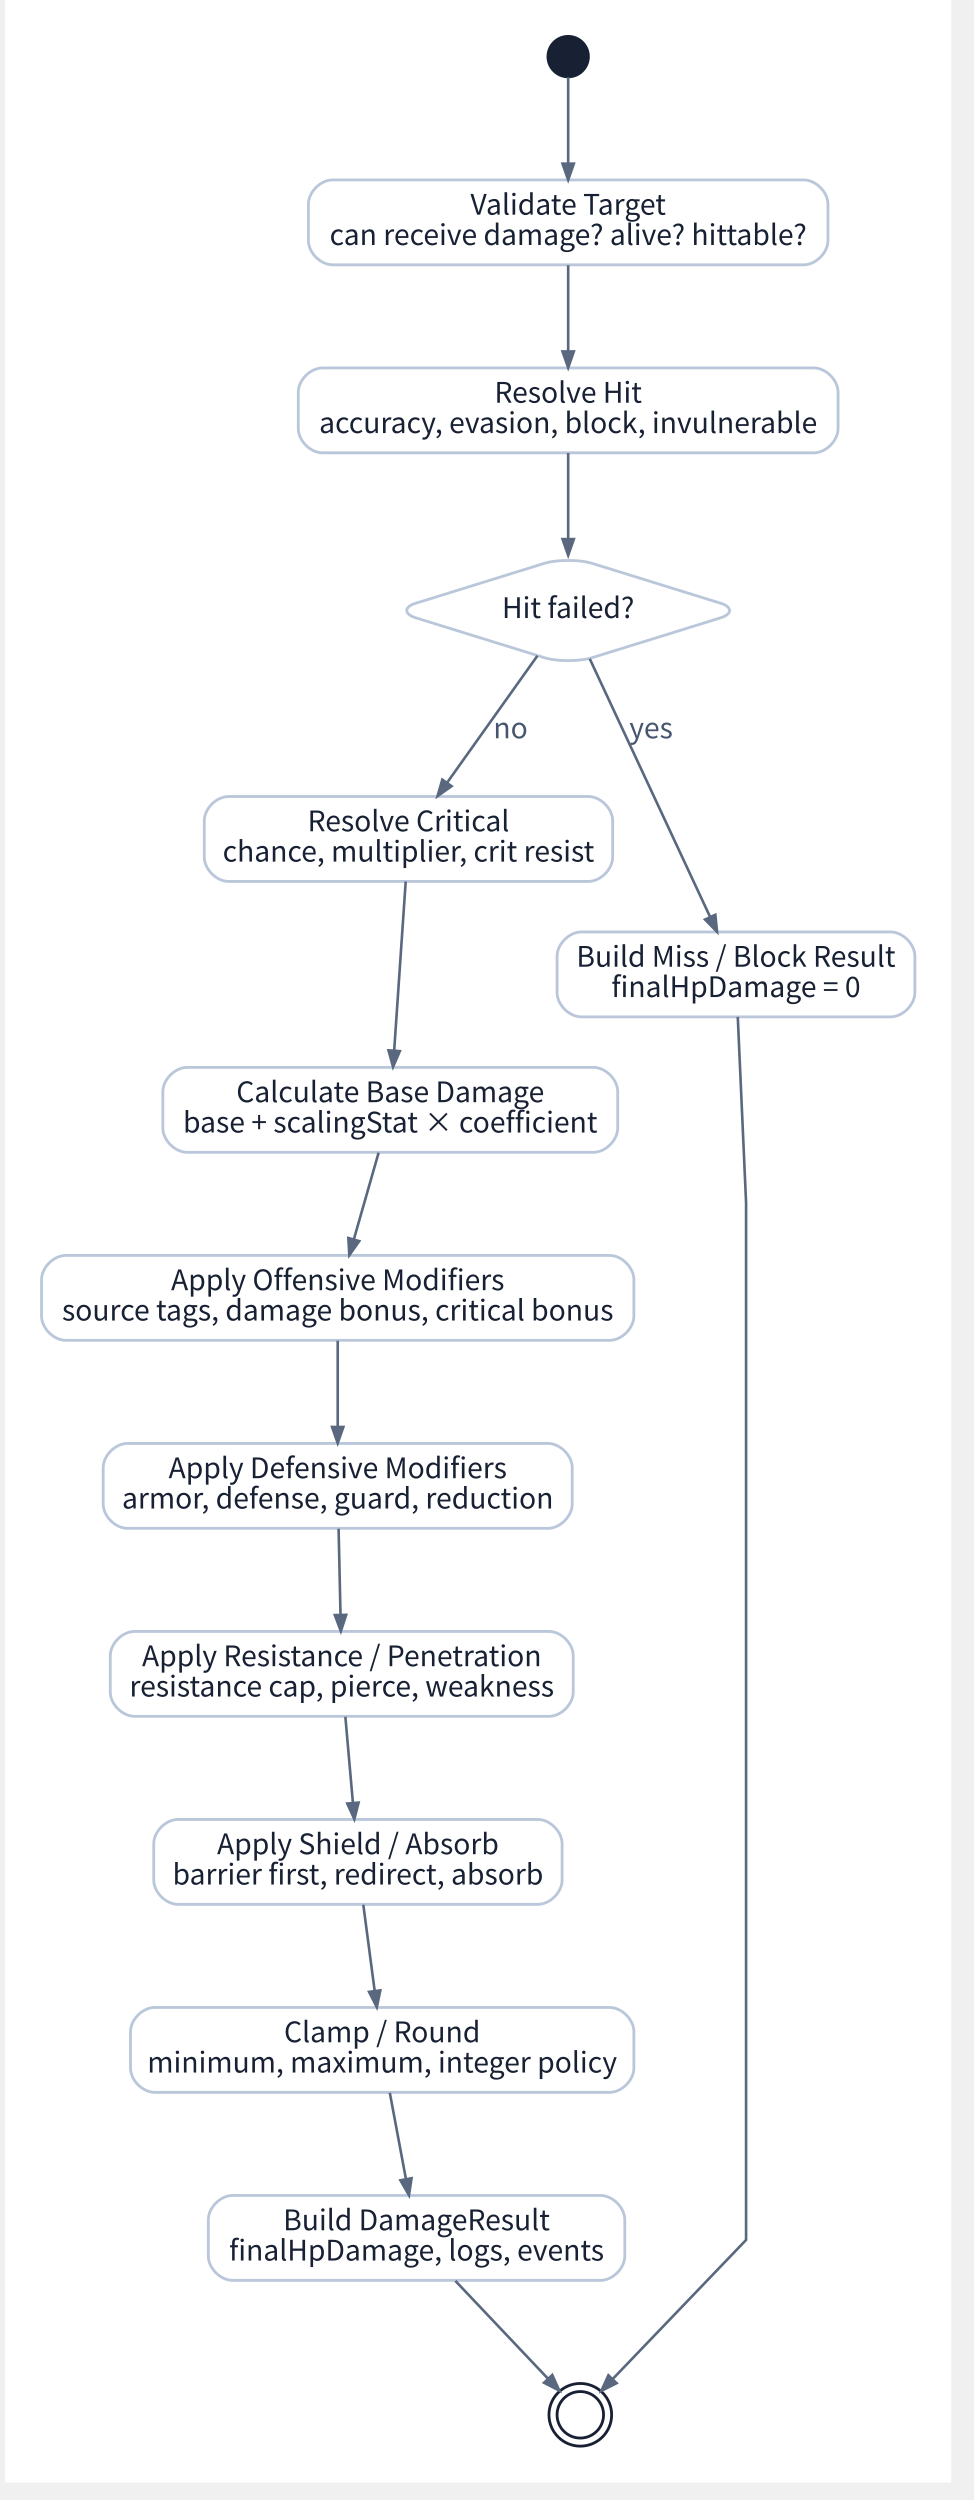
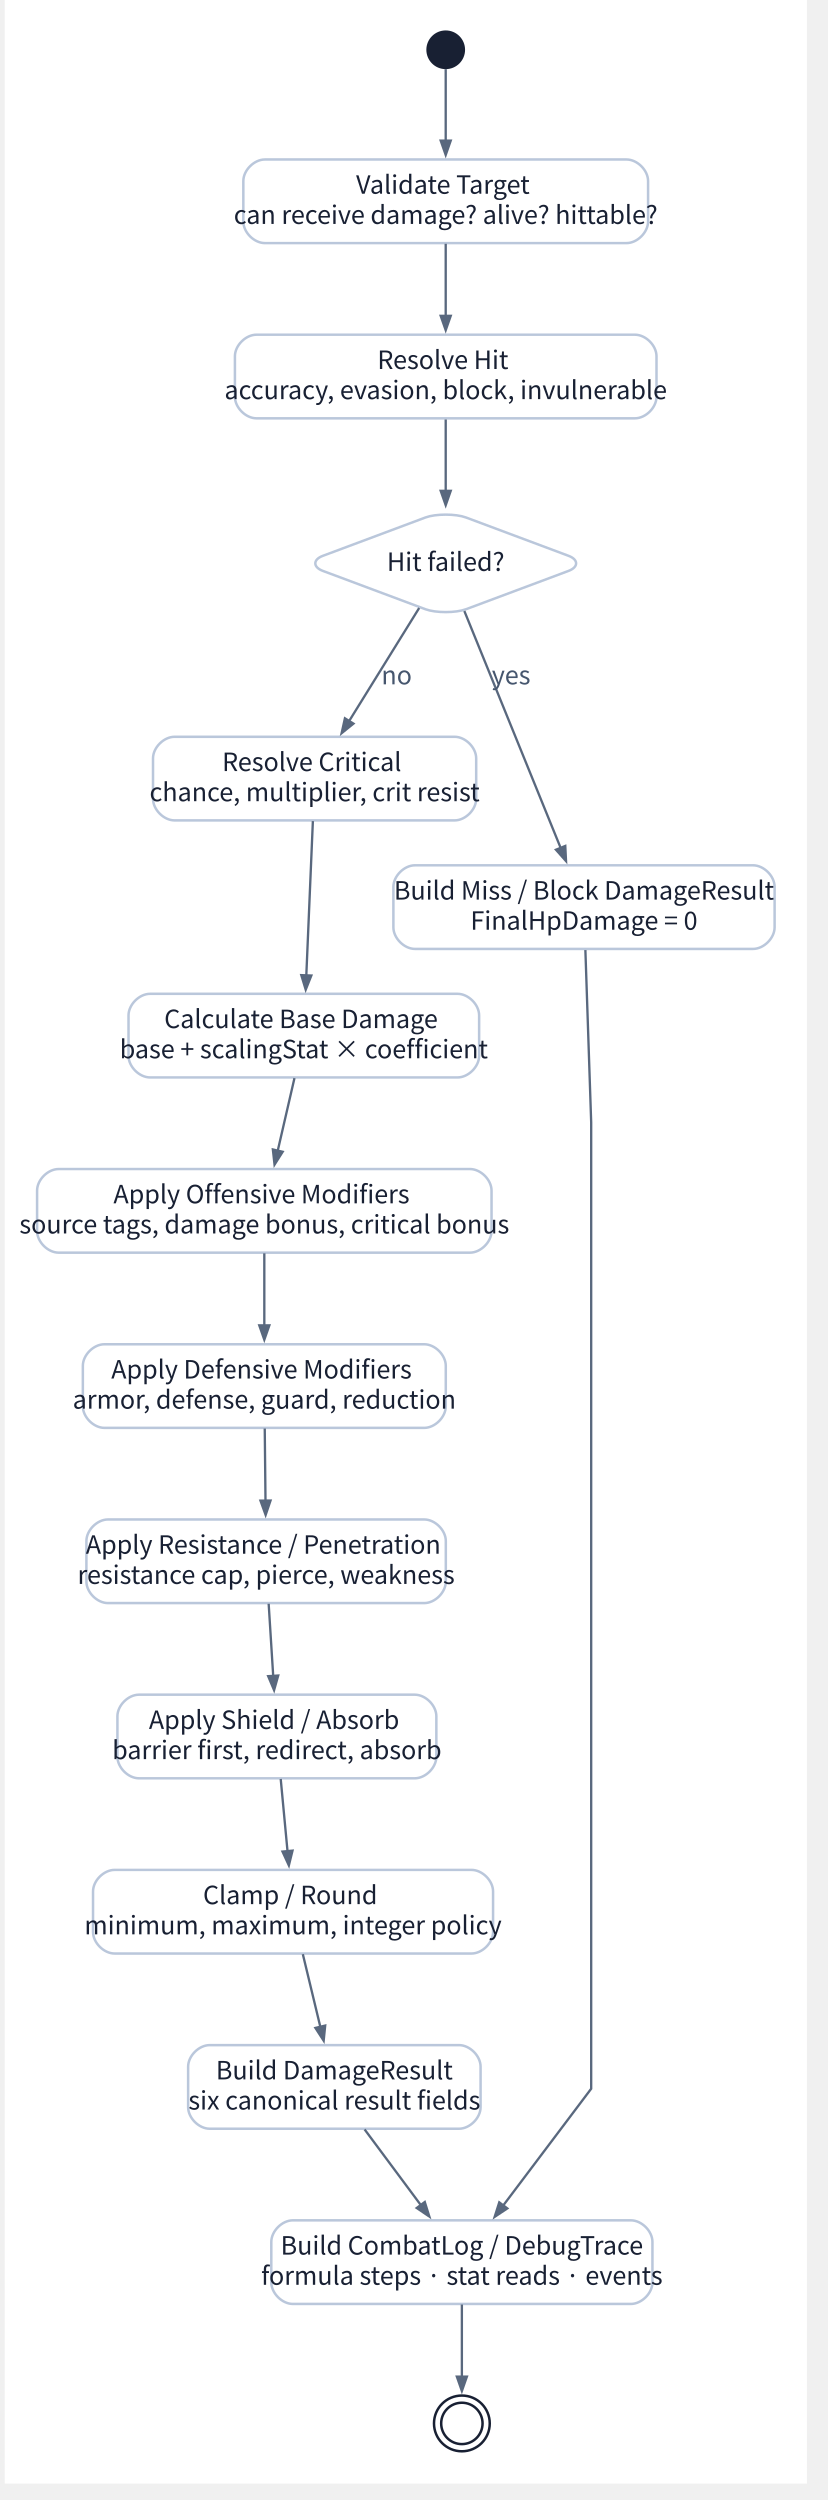
- <svg xmlns="http://www.w3.org/2000/svg" width="485pt" height="1245pt" viewBox="8.64 8.64 476.64 1236.64">
-   <g id="graph0" class="graph" transform="scale(1 1) rotate(0) translate(26.64 1218.64)">
-     <polygon fill="#ffffff" stroke="transparent" points="-18,18 -18,-1210 450,-1210 450,18 -18,18" />
+ <svg xmlns="http://www.w3.org/2000/svg" width="464pt" height="1401pt" viewBox="9.00 9.00 455.00 1392.00">
+   <g id="graph0" class="graph" transform="scale(1 1) rotate(0) translate(26.64 1373.88)">
+     <polygon fill="#ffffff" stroke="none" points="-18,18 -18,-1365.24 428.65,-1365.24 428.65,18 -18,18" />
    <g id="node1" class="node">
-       <ellipse fill="#182033" stroke="#182033" stroke-width="1.4" cx="260.5" cy="-1182" rx="10" ry="10" />
+       <ellipse fill="#182033" stroke="#182033" stroke-width="1.4" cx="227.52" cy="-1337.16" rx="10.08" ry="10.08" />
    </g>
    <g id="node2" class="node">
-       <path fill="#ffffff" stroke="#bac7db" stroke-width="1.4" d="M377,-1121C377,-1121 144,-1121 144,-1121 138,-1121 132,-1115 132,-1109 132,-1109 132,-1091 132,-1091 132,-1085 138,-1079 144,-1079 144,-1079 377,-1079 377,-1079 383,-1079 389,-1085 389,-1091 389,-1091 389,-1109 389,-1109 389,-1115 383,-1121 377,-1121" />
-       <text text-anchor="middle" x="260.5" y="-1103.8" font-family="Noto Sans CJK KR" font-size="14.00" fill="#182033">Validate Target</text>
-       <text text-anchor="middle" x="260.5" y="-1088.8" font-family="Noto Sans CJK KR" font-size="14.00" fill="#182033">can receive damage? alive? hittable?</text>
+       <path fill="#ffffff" stroke="#bac7db" stroke-width="1.4" d="M328.2,-1276.08C328.2,-1276.08 126.84,-1276.08 126.84,-1276.08 120.84,-1276.08 114.84,-1270.08 114.84,-1264.08 114.84,-1264.08 114.84,-1241.52 114.84,-1241.52 114.84,-1235.52 120.84,-1229.52 126.84,-1229.52 126.84,-1229.52 328.2,-1229.52 328.2,-1229.52 334.2,-1229.52 340.2,-1235.52 340.2,-1241.52 340.2,-1241.52 340.2,-1264.08 340.2,-1264.08 340.2,-1270.08 334.2,-1276.08 328.2,-1276.08" />
+       <text xml:space="preserve" text-anchor="middle" x="227.52" y="-1257" font-family="Noto Sans CJK KR" font-size="14.00" fill="#182033">Validate Target+ </text>
+       <text xml:space="preserve" text-anchor="middle" x="227.52" y="-1240.2" font-family="Noto Sans CJK KR" font-size="14.00" fill="#182033">can receive damage? alive? hittable?</text>
    </g>
    <g id="edge1" class="edge">
-       <path fill="none" stroke="#59687e" stroke-width="1.3" d="M260.5,-1171.82C260.5,-1161.43 260.5,-1144.01 260.5,-1129.04" />
-       <polygon fill="#59687e" stroke="#59687e" stroke-width="1.3" points="263.3,-1129.04 260.5,-1121.04 257.7,-1129.04 263.3,-1129.04" />
+       <path fill="none" stroke="#59687e" stroke-width="1.3" d="M227.52,-1326.39C227.52,-1316.49 227.52,-1300.62 227.52,-1286.24" />
+       <polygon fill="#59687e" stroke="#59687e" stroke-width="1.3" points="230.32,-1286.59 227.52,-1278.59 224.72,-1286.59 230.32,-1286.59" />
    </g>
    <g id="node3" class="node">
-       <path fill="#ffffff" stroke="#bac7db" stroke-width="1.4" d="M382,-1028C382,-1028 139,-1028 139,-1028 133,-1028 127,-1022 127,-1016 127,-1016 127,-998 127,-998 127,-992 133,-986 139,-986 139,-986 382,-986 382,-986 388,-986 394,-992 394,-998 394,-998 394,-1016 394,-1016 394,-1022 388,-1028 382,-1028" />
-       <text text-anchor="middle" x="260.5" y="-1010.8" font-family="Noto Sans CJK KR" font-size="14.00" fill="#182033">Resolve Hit</text>
-       <text text-anchor="middle" x="260.5" y="-995.8" font-family="Noto Sans CJK KR" font-size="14.00" fill="#182033">accuracy, evasion, block, invulnerable</text>
+       <path fill="#ffffff" stroke="#bac7db" stroke-width="1.4" d="M332.89,-1178.52C332.89,-1178.52 122.15,-1178.52 122.15,-1178.52 116.15,-1178.52 110.15,-1172.52 110.15,-1166.52 110.15,-1166.52 110.15,-1143.96 110.15,-1143.96 110.15,-1137.96 116.15,-1131.96 122.15,-1131.96 122.15,-1131.96 332.89,-1131.96 332.89,-1131.96 338.89,-1131.96 344.89,-1137.96 344.89,-1143.96 344.89,-1143.96 344.89,-1166.52 344.89,-1166.52 344.89,-1172.52 338.89,-1178.52 332.89,-1178.52" />
+       <text xml:space="preserve" text-anchor="middle" x="227.52" y="-1159.44" font-family="Noto Sans CJK KR" font-size="14.00" fill="#182033">Resolve Hit+ </text>
+       <text xml:space="preserve" text-anchor="middle" x="227.52" y="-1142.64" font-family="Noto Sans CJK KR" font-size="14.00" fill="#182033">accuracy, evasion, block, invulnerable</text>
    </g>
    <g id="edge2" class="edge">
-       <path fill="none" stroke="#59687e" stroke-width="1.3" d="M260.5,-1078.8C260.5,-1066.32 260.5,-1050.1 260.5,-1036.34" />
-       <polygon fill="#59687e" stroke="#59687e" stroke-width="1.3" points="263.3,-1036.14 260.5,-1028.14 257.7,-1036.14 263.3,-1036.14" />
+       <path fill="none" stroke="#59687e" stroke-width="1.3" d="M227.52,-1229.15C227.52,-1217.1 227.52,-1202.07 227.52,-1188.79" />
+       <polygon fill="#59687e" stroke="#59687e" stroke-width="1.3" points="230.32,-1189.02 227.52,-1181.02 224.72,-1189.02 230.32,-1189.02" />
    </g>
    <g id="node4" class="node">
-       <path fill="#ffffff" stroke="#bac7db" stroke-width="1.4" d="M249.04,-931.44C249.04,-931.44 184.96,-911.56 184.96,-911.56 179.23,-909.78 179.23,-906.22 184.96,-904.44 184.96,-904.44 249.04,-884.56 249.04,-884.56 254.77,-882.78 266.23,-882.78 271.96,-884.56 271.96,-884.56 336.04,-904.44 336.04,-904.44 341.77,-906.22 341.77,-909.78 336.04,-911.56 336.04,-911.56 271.96,-931.44 271.96,-931.44 266.23,-933.22 254.77,-933.22 249.04,-931.44" />
-       <text text-anchor="middle" x="260.5" y="-904.3" font-family="Noto Sans CJK KR" font-size="14.00" fill="#182033">Hit failed?</text>
+       <path fill="#ffffff" stroke="#bac7db" stroke-width="1.4" d="M216.28,-1076.76C216.28,-1076.76 159.13,-1055.4 159.13,-1055.4 153.51,-1053.3 153.51,-1049.1 159.13,-1047 159.13,-1047 216.28,-1025.64 216.28,-1025.64 221.9,-1023.54 233.14,-1023.54 238.76,-1025.64 238.76,-1025.64 295.91,-1047 295.91,-1047 301.53,-1049.1 301.53,-1053.3 295.91,-1055.4 295.91,-1055.4 238.76,-1076.76 238.76,-1076.76 233.14,-1078.86 221.9,-1078.86 216.28,-1076.76" />
+       <text xml:space="preserve" text-anchor="middle" x="227.52" y="-1047" font-family="Noto Sans CJK KR" font-size="14.00" fill="#182033">Hit failed?</text>
    </g>
    <g id="edge3" class="edge">
-       <path fill="none" stroke="#59687e" stroke-width="1.3" d="M260.5,-985.9C260.5,-973.66 260.5,-957.68 260.5,-943.46" />
-       <polygon fill="#59687e" stroke="#59687e" stroke-width="1.3" points="263.3,-943.34 260.5,-935.34 257.7,-943.34 263.3,-943.34" />
+       <path fill="none" stroke="#59687e" stroke-width="1.3" d="M227.52,-1131.34C227.52,-1119.52 227.52,-1104.77 227.52,-1091.22" />
+       <polygon fill="#59687e" stroke="#59687e" stroke-width="1.3" points="230.32,-1091.59 227.52,-1083.59 224.72,-1091.59 230.32,-1091.59" />
    </g>
    <g id="node5" class="node">
-       <path fill="#ffffff" stroke="#bac7db" stroke-width="1.4" d="M270.5,-816C270.5,-816 92.5,-816 92.5,-816 86.5,-816 80.5,-810 80.5,-804 80.5,-804 80.5,-786 80.5,-786 80.5,-780 86.5,-774 92.5,-774 92.5,-774 270.5,-774 270.5,-774 276.5,-774 282.5,-780 282.5,-786 282.5,-786 282.5,-804 282.5,-804 282.5,-810 276.5,-816 270.5,-816" />
-       <text text-anchor="middle" x="181.5" y="-798.8" font-family="Noto Sans CJK KR" font-size="14.00" fill="#182033">Resolve Critical</text>
-       <text text-anchor="middle" x="181.5" y="-783.8" font-family="Noto Sans CJK KR" font-size="14.00" fill="#182033">chance, multiplier, crit resist</text>
+       <path fill="#ffffff" stroke="#bac7db" stroke-width="1.4" d="M232.49,-954.64C232.49,-954.64 76.55,-954.64 76.55,-954.64 70.55,-954.64 64.55,-948.64 64.55,-942.64 64.55,-942.64 64.55,-920.08 64.55,-920.08 64.55,-914.08 70.55,-908.08 76.55,-908.08 76.55,-908.08 232.49,-908.08 232.49,-908.08 238.49,-908.08 244.49,-914.08 244.49,-920.08 244.49,-920.08 244.49,-942.64 244.49,-942.64 244.49,-948.64 238.49,-954.64 232.49,-954.64" />
+       <text xml:space="preserve" text-anchor="middle" x="154.52" y="-935.56" font-family="Noto Sans CJK KR" font-size="14.00" fill="#182033">Resolve Critical+ </text>
+       <text xml:space="preserve" text-anchor="middle" x="154.52" y="-918.76" font-family="Noto Sans CJK KR" font-size="14.00" fill="#182033">chance, multiplier, crit resist</text>
    </g>
    <g id="edge5" class="edge">
-       <path fill="none" stroke="#59687e" stroke-width="1.3" d="M245.27,-885.6C232.51,-867.68 214.25,-842.01 200.53,-822.74" />
-       <polygon fill="#59687e" stroke="#59687e" stroke-width="1.3" points="202.81,-821.11 195.89,-816.21 198.24,-824.36 202.81,-821.11" />
-       <text text-anchor="middle" x="232" y="-844.8" font-family="Noto Sans CJK KR" font-size="14.00" fill="#46566e">no</text>
+       <path fill="none" stroke="#59687e" stroke-width="1.3" d="M212.75,-1026.35C201.5,-1008.19 185.92,-983.04 173.7,-963.33" />
+       <polygon fill="#59687e" stroke="#59687e" stroke-width="1.3" points="176.16,-961.97 169.56,-956.64 171.4,-964.92 176.16,-961.97" />
+       <text xml:space="preserve" text-anchor="middle" x="200.21" y="-983.84" font-family="Noto Sans CJK KR" font-size="14.00" fill="#46566e">no</text>
    </g>
    <g id="node13" class="node">
-       <path fill="#ffffff" stroke="#bac7db" stroke-width="1.4" d="M420,-749C420,-749 267,-749 267,-749 261,-749 255,-743 255,-737 255,-737 255,-719 255,-719 255,-713 261,-707 267,-707 267,-707 420,-707 420,-707 426,-707 432,-713 432,-719 432,-719 432,-737 432,-737 432,-743 426,-749 420,-749" />
-       <text text-anchor="middle" x="343.5" y="-731.8" font-family="Noto Sans CJK KR" font-size="14.00" fill="#182033">Build Miss / Block Result</text>
-       <text text-anchor="middle" x="343.5" y="-716.8" font-family="Noto Sans CJK KR" font-size="14.00" fill="#182033">finalHpDamage = 0</text>
+       <path fill="#ffffff" stroke="#bac7db" stroke-width="1.4" d="M398.65,-883.08C398.65,-883.08 210.39,-883.08 210.39,-883.08 204.39,-883.08 198.39,-877.08 198.39,-871.08 198.39,-871.08 198.39,-848.52 198.39,-848.52 198.39,-842.52 204.39,-836.52 210.39,-836.52 210.39,-836.52 398.65,-836.52 398.65,-836.52 404.65,-836.52 410.65,-842.52 410.65,-848.52 410.65,-848.52 410.65,-871.08 410.65,-871.08 410.65,-877.08 404.65,-883.08 398.65,-883.08" />
+       <text xml:space="preserve" text-anchor="middle" x="304.52" y="-864" font-family="Noto Sans CJK KR" font-size="14.00" fill="#182033">Build Miss / Block DamageResult</text>
+       <text xml:space="preserve" text-anchor="middle" x="304.52" y="-847.2" font-family="Noto Sans CJK KR" font-size="14.00" fill="#182033">FinalHpDamage = 0</text>
    </g>
    <g id="edge4" class="edge">
-       <path fill="none" stroke="#59687e" stroke-width="1.3" d="M271.18,-884.09C286.4,-851.45 314.3,-791.61 330.64,-756.58" />
-       <polygon fill="#59687e" stroke="#59687e" stroke-width="1.3" points="333.3,-757.51 334.14,-749.07 328.22,-755.14 333.3,-757.51" />
-       <text text-anchor="middle" x="301.5" y="-844.8" font-family="Noto Sans CJK KR" font-size="14.00" fill="#46566e">yes</text>
+       <path fill="none" stroke="#59687e" stroke-width="1.3" d="M237.9,-1024.66C251.83,-990.4 276.55,-929.6 291.64,-892.47" />
+       <polygon fill="#59687e" stroke="#59687e" stroke-width="1.3" points="294.1,-893.86 294.52,-885.4 288.91,-891.75 294.1,-893.86" />
+       <text xml:space="preserve" text-anchor="middle" x="263.95" y="-983.84" font-family="Noto Sans CJK KR" font-size="14.00" fill="#46566e">yes</text>
    </g>
    <g id="node6" class="node">
-       <path fill="#ffffff" stroke="#bac7db" stroke-width="1.4" d="M273,-682C273,-682 72,-682 72,-682 66,-682 60,-676 60,-670 60,-670 60,-652 60,-652 60,-646 66,-640 72,-640 72,-640 273,-640 273,-640 279,-640 285,-646 285,-652 285,-652 285,-670 285,-670 285,-676 279,-682 273,-682" />
-       <text text-anchor="middle" x="172.5" y="-664.8" font-family="Noto Sans CJK KR" font-size="14.00" fill="#182033">Calculate Base Damage</text>
-       <text text-anchor="middle" x="172.5" y="-649.8" font-family="Noto Sans CJK KR" font-size="14.00" fill="#182033">base + scalingStat × coefficient</text>
+       <path fill="#ffffff" stroke="#bac7db" stroke-width="1.4" d="M234.13,-811.52C234.13,-811.52 62.91,-811.52 62.91,-811.52 56.91,-811.52 50.91,-805.52 50.91,-799.52 50.91,-799.52 50.91,-776.96 50.91,-776.96 50.91,-770.96 56.91,-764.96 62.91,-764.96 62.91,-764.96 234.13,-764.96 234.13,-764.96 240.13,-764.96 246.13,-770.96 246.13,-776.96 246.13,-776.96 246.13,-799.52 246.13,-799.52 246.13,-805.52 240.13,-811.52 234.13,-811.52" />
+       <text xml:space="preserve" text-anchor="middle" x="148.52" y="-792.44" font-family="Noto Sans CJK KR" font-size="14.00" fill="#182033">Calculate Base Damage+ </text>
+       <text xml:space="preserve" text-anchor="middle" x="148.52" y="-775.64" font-family="Noto Sans CJK KR" font-size="14.00" fill="#182033">base + scalingStat × coefficient</text>
    </g>
    <g id="edge6" class="edge">
-       <path fill="none" stroke="#59687e" stroke-width="1.3" d="M180.13,-773.95C178.61,-751.66 176.15,-715.49 174.43,-690.32" />
-       <polygon fill="#59687e" stroke="#59687e" stroke-width="1.3" points="177.22,-690.03 173.88,-682.24 171.63,-690.41 177.22,-690.03" />
+       <path fill="none" stroke="#59687e" stroke-width="1.3" d="M153.56,-907.69C152.57,-884.44 151.02,-848.06 149.9,-821.75" />
+       <polygon fill="#59687e" stroke="#59687e" stroke-width="1.3" points="152.7,-821.7 149.57,-813.82 147.11,-821.93 152.7,-821.7" />
    </g>
    <g id="node7" class="node">
-       <path fill="#ffffff" stroke="#bac7db" stroke-width="1.4" d="M281,-589C281,-589 12,-589 12,-589 6,-589 0,-583 0,-577 0,-577 0,-559 0,-559 0,-553 6,-547 12,-547 12,-547 281,-547 281,-547 287,-547 293,-553 293,-559 293,-559 293,-577 293,-577 293,-583 287,-589 281,-589" />
-       <text text-anchor="middle" x="146.5" y="-571.8" font-family="Noto Sans CJK KR" font-size="14.00" fill="#182033">Apply Offensive Modifiers</text>
-       <text text-anchor="middle" x="146.5" y="-556.8" font-family="Noto Sans CJK KR" font-size="14.00" fill="#182033">source tags, damage bonus, critical bonus</text>
+       <path fill="#ffffff" stroke="#bac7db" stroke-width="1.4" d="M241.04,-713.96C241.04,-713.96 12,-713.96 12,-713.96 6,-713.96 0,-707.96 0,-701.96 0,-701.96 0,-679.4 0,-679.4 0,-673.4 6,-667.4 12,-667.4 12,-667.4 241.04,-667.4 241.04,-667.4 247.04,-667.4 253.04,-673.4 253.04,-679.4 253.04,-679.4 253.04,-701.96 253.04,-701.96 253.04,-707.96 247.04,-713.96 241.04,-713.96" />
+       <text xml:space="preserve" text-anchor="middle" x="126.52" y="-694.88" font-family="Noto Sans CJK KR" font-size="14.00" fill="#182033">Apply Offensive Modifiers+ </text>
+       <text xml:space="preserve" text-anchor="middle" x="126.52" y="-678.08" font-family="Noto Sans CJK KR" font-size="14.00" fill="#182033">source tags, damage bonus, critical bonus</text>
    </g>
    <g id="edge7" class="edge">
-       <path fill="none" stroke="#59687e" stroke-width="1.3" d="M166.73,-639.8C163.13,-627.2 158.44,-610.79 154.48,-596.95" />
-       <polygon fill="#59687e" stroke="#59687e" stroke-width="1.3" points="157.14,-596.06 152.25,-589.14 151.76,-597.6 157.14,-596.06" />
+       <path fill="none" stroke="#59687e" stroke-width="1.3" d="M143.31,-764.59C140.5,-752.42 137,-737.21 133.92,-723.84" />
+       <polygon fill="#59687e" stroke="#59687e" stroke-width="1.3" points="136.74,-723.58 132.21,-716.41 131.28,-724.84 136.74,-723.58" />
    </g>
    <g id="node8" class="node">
-       <path fill="#ffffff" stroke="#bac7db" stroke-width="1.4" d="M250.5,-496C250.5,-496 42.5,-496 42.5,-496 36.5,-496 30.5,-490 30.5,-484 30.5,-484 30.5,-466 30.5,-466 30.5,-460 36.5,-454 42.5,-454 42.5,-454 250.5,-454 250.5,-454 256.5,-454 262.5,-460 262.5,-466 262.5,-466 262.5,-484 262.5,-484 262.5,-490 256.5,-496 250.5,-496" />
-       <text text-anchor="middle" x="146.5" y="-478.8" font-family="Noto Sans CJK KR" font-size="14.00" fill="#182033">Apply Defensive Modifiers</text>
-       <text text-anchor="middle" x="146.5" y="-463.8" font-family="Noto Sans CJK KR" font-size="14.00" fill="#182033">armor, defense, guard, reduction</text>
+       <path fill="#ffffff" stroke="#bac7db" stroke-width="1.4" d="M215.56,-616.4C215.56,-616.4 37.48,-616.4 37.48,-616.4 31.48,-616.4 25.48,-610.4 25.48,-604.4 25.48,-604.4 25.48,-581.84 25.48,-581.84 25.48,-575.84 31.48,-569.84 37.48,-569.84 37.48,-569.84 215.56,-569.84 215.56,-569.84 221.56,-569.84 227.56,-575.84 227.56,-581.84 227.56,-581.84 227.56,-604.4 227.56,-604.4 227.56,-610.4 221.56,-616.4 215.56,-616.4" />
+       <text xml:space="preserve" text-anchor="middle" x="126.52" y="-597.32" font-family="Noto Sans CJK KR" font-size="14.00" fill="#182033">Apply Defensive Modifiers+ </text>
+       <text xml:space="preserve" text-anchor="middle" x="126.52" y="-580.52" font-family="Noto Sans CJK KR" font-size="14.00" fill="#182033">armor, defense, guard, reduction</text>
    </g>
    <g id="edge8" class="edge">
-       <path fill="none" stroke="#59687e" stroke-width="1.3" d="M146.5,-546.8C146.5,-534.32 146.5,-518.1 146.5,-504.34" />
-       <polygon fill="#59687e" stroke="#59687e" stroke-width="1.3" points="149.3,-504.14 146.5,-496.14 143.7,-504.14 149.3,-504.14" />
+       <path fill="none" stroke="#59687e" stroke-width="1.3" d="M126.52,-667.03C126.52,-654.98 126.52,-639.95 126.52,-626.67" />
+       <polygon fill="#59687e" stroke="#59687e" stroke-width="1.3" points="129.32,-626.9 126.52,-618.9 123.72,-626.9 129.32,-626.9" />
    </g>
    <g id="node9" class="node">
-       <path fill="#ffffff" stroke="#bac7db" stroke-width="1.4" d="M251,-403C251,-403 46,-403 46,-403 40,-403 34,-397 34,-391 34,-391 34,-373 34,-373 34,-367 40,-361 46,-361 46,-361 251,-361 251,-361 257,-361 263,-367 263,-373 263,-373 263,-391 263,-391 263,-397 257,-403 251,-403" />
-       <text text-anchor="middle" x="148.5" y="-385.8" font-family="Noto Sans CJK KR" font-size="14.00" fill="#182033">Apply Resistance / Penetration</text>
-       <text text-anchor="middle" x="148.5" y="-370.8" font-family="Noto Sans CJK KR" font-size="14.00" fill="#182033">resistance cap, pierce, weakness</text>
+       <path fill="#ffffff" stroke="#bac7db" stroke-width="1.4" d="M215.58,-518.84C215.58,-518.84 39.46,-518.84 39.46,-518.84 33.46,-518.84 27.46,-512.84 27.46,-506.84 27.46,-506.84 27.46,-484.28 27.46,-484.28 27.46,-478.28 33.46,-472.28 39.46,-472.28 39.46,-472.28 215.58,-472.28 215.58,-472.28 221.58,-472.28 227.58,-478.28 227.58,-484.28 227.58,-484.28 227.58,-506.84 227.58,-506.84 227.58,-512.84 221.58,-518.84 215.58,-518.84" />
+       <text xml:space="preserve" text-anchor="middle" x="127.52" y="-499.76" font-family="Noto Sans CJK KR" font-size="14.00" fill="#182033">Apply Resistance / Penetration+ </text>
+       <text xml:space="preserve" text-anchor="middle" x="127.52" y="-482.96" font-family="Noto Sans CJK KR" font-size="14.00" fill="#182033">resistance cap, pierce, weakness</text>
    </g>
    <g id="edge9" class="edge">
-       <path fill="none" stroke="#59687e" stroke-width="1.3" d="M146.94,-453.8C147.22,-441.32 147.57,-425.1 147.88,-411.34" />
-       <polygon fill="#59687e" stroke="#59687e" stroke-width="1.3" points="150.68,-411.2 148.06,-403.14 145.08,-411.08 150.68,-411.2" />
+       <path fill="none" stroke="#59687e" stroke-width="1.3" d="M126.76,-569.47C126.88,-557.42 127.04,-542.39 127.18,-529.11" />
+       <polygon fill="#59687e" stroke="#59687e" stroke-width="1.3" points="129.98,-529.37 127.26,-521.34 124.38,-529.31 129.98,-529.37" />
    </g>
    <g id="node10" class="node">
-       <path fill="#ffffff" stroke="#bac7db" stroke-width="1.4" d="M245.5,-310C245.5,-310 67.5,-310 67.5,-310 61.5,-310 55.5,-304 55.5,-298 55.5,-298 55.5,-280 55.5,-280 55.5,-274 61.5,-268 67.5,-268 67.5,-268 245.5,-268 245.5,-268 251.5,-268 257.5,-274 257.5,-280 257.5,-280 257.5,-298 257.5,-298 257.5,-304 251.5,-310 245.5,-310" />
-       <text text-anchor="middle" x="156.5" y="-292.8" font-family="Noto Sans CJK KR" font-size="14.00" fill="#182033">Apply Shield / Absorb</text>
-       <text text-anchor="middle" x="156.5" y="-277.8" font-family="Noto Sans CJK KR" font-size="14.00" fill="#182033">barrier first, redirect, absorb</text>
+       <path fill="#ffffff" stroke="#bac7db" stroke-width="1.4" d="M210.31,-421.28C210.31,-421.28 56.73,-421.28 56.73,-421.28 50.73,-421.28 44.73,-415.28 44.73,-409.28 44.73,-409.28 44.73,-386.72 44.73,-386.72 44.73,-380.72 50.73,-374.72 56.73,-374.72 56.73,-374.72 210.31,-374.72 210.31,-374.72 216.31,-374.72 222.31,-380.72 222.31,-386.72 222.31,-386.72 222.31,-409.28 222.31,-409.28 222.31,-415.28 216.31,-421.28 210.31,-421.28" />
+       <text xml:space="preserve" text-anchor="middle" x="133.52" y="-402.2" font-family="Noto Sans CJK KR" font-size="14.00" fill="#182033">Apply Shield / Absorb+ </text>
+       <text xml:space="preserve" text-anchor="middle" x="133.52" y="-385.4" font-family="Noto Sans CJK KR" font-size="14.00" fill="#182033">barrier first, redirect, absorb</text>
    </g>
    <g id="edge10" class="edge">
-       <path fill="none" stroke="#59687e" stroke-width="1.3" d="M150.28,-360.8C151.37,-348.32 152.8,-332.1 154.01,-318.34" />
-       <polygon fill="#59687e" stroke="#59687e" stroke-width="1.3" points="156.82,-318.35 154.73,-310.14 151.24,-317.86 156.82,-318.35" />
+       <path fill="none" stroke="#59687e" stroke-width="1.3" d="M128.94,-471.91C129.7,-459.86 130.64,-444.83 131.48,-431.55" />
+       <polygon fill="#59687e" stroke="#59687e" stroke-width="1.3" points="134.26,-431.94 131.96,-423.78 128.67,-431.59 134.26,-431.94" />
    </g>
    <g id="node11" class="node">
-       <path fill="#ffffff" stroke="#bac7db" stroke-width="1.4" d="M281,-217C281,-217 56,-217 56,-217 50,-217 44,-211 44,-205 44,-205 44,-187 44,-187 44,-181 50,-175 56,-175 56,-175 281,-175 281,-175 287,-175 293,-181 293,-187 293,-187 293,-205 293,-205 293,-211 287,-217 281,-217" />
-       <text text-anchor="middle" x="168.5" y="-199.8" font-family="Noto Sans CJK KR" font-size="14.00" fill="#182033">Clamp / Round</text>
-       <text text-anchor="middle" x="168.5" y="-184.8" font-family="Noto Sans CJK KR" font-size="14.00" fill="#182033">minimum, maximum, integer policy</text>
+       <path fill="#ffffff" stroke="#bac7db" stroke-width="1.4" d="M241.89,-323.72C241.89,-323.72 43.15,-323.72 43.15,-323.72 37.15,-323.72 31.15,-317.72 31.15,-311.72 31.15,-311.72 31.15,-289.16 31.15,-289.16 31.15,-283.16 37.15,-277.16 43.15,-277.16 43.15,-277.16 241.89,-277.16 241.89,-277.16 247.89,-277.16 253.89,-283.16 253.89,-289.16 253.89,-289.16 253.89,-311.72 253.89,-311.72 253.89,-317.72 247.89,-323.72 241.89,-323.72" />
+       <text xml:space="preserve" text-anchor="middle" x="142.52" y="-304.64" font-family="Noto Sans CJK KR" font-size="14.00" fill="#182033">Clamp / Round+ </text>
+       <text xml:space="preserve" text-anchor="middle" x="142.52" y="-287.84" font-family="Noto Sans CJK KR" font-size="14.00" fill="#182033">minimum, maximum, integer policy</text>
    </g>
    <g id="edge11" class="edge">
-       <path fill="none" stroke="#59687e" stroke-width="1.3" d="M159.16,-267.8C160.81,-255.32 162.95,-239.1 164.76,-225.34" />
-       <polygon fill="#59687e" stroke="#59687e" stroke-width="1.3" points="167.57,-225.44 165.84,-217.14 162.02,-224.7 167.57,-225.44" />
+       <path fill="none" stroke="#59687e" stroke-width="1.3" d="M135.65,-374.35C136.79,-362.3 138.2,-347.27 139.45,-333.99" />
+       <polygon fill="#59687e" stroke="#59687e" stroke-width="1.3" points="142.22,-334.44 140.19,-326.21 136.65,-333.92 142.22,-334.44" />
    </g>
    <g id="node12" class="node">
-       <path fill="#ffffff" stroke="#bac7db" stroke-width="1.4" d="M276.5,-124C276.5,-124 94.5,-124 94.5,-124 88.5,-124 82.5,-118 82.5,-112 82.5,-112 82.5,-94 82.5,-94 82.5,-88 88.5,-82 94.5,-82 94.5,-82 276.5,-82 276.5,-82 282.5,-82 288.5,-88 288.5,-94 288.5,-94 288.5,-112 288.5,-112 288.5,-118 282.5,-124 276.5,-124" />
-       <text text-anchor="middle" x="185.5" y="-106.8" font-family="Noto Sans CJK KR" font-size="14.00" fill="#182033">Build DamageResult</text>
-       <text text-anchor="middle" x="185.5" y="-91.8" font-family="Noto Sans CJK KR" font-size="14.00" fill="#182033">finalHpDamage, logs, events</text>
+       <path fill="#ffffff" stroke="#bac7db" stroke-width="1.4" d="M234.94,-226.16C234.94,-226.16 96.1,-226.16 96.1,-226.16 90.1,-226.16 84.1,-220.16 84.1,-214.16 84.1,-214.16 84.1,-191.6 84.1,-191.6 84.1,-185.6 90.1,-179.6 96.1,-179.6 96.1,-179.6 234.94,-179.6 234.94,-179.6 240.94,-179.6 246.94,-185.6 246.94,-191.6 246.94,-191.6 246.94,-214.16 246.94,-214.16 246.94,-220.16 240.94,-226.16 234.94,-226.16" />
+       <text xml:space="preserve" text-anchor="middle" x="165.52" y="-207.08" font-family="Noto Sans CJK KR" font-size="14.00" fill="#182033">Build DamageResult</text>
+       <text xml:space="preserve" text-anchor="middle" x="165.52" y="-190.28" font-family="Noto Sans CJK KR" font-size="14.00" fill="#182033">six canonical result fields</text>
    </g>
    <g id="edge12" class="edge">
-       <path fill="none" stroke="#59687e" stroke-width="1.3" d="M172.27,-174.8C174.61,-162.32 177.64,-146.1 180.21,-132.34" />
-       <polygon fill="#59687e" stroke="#59687e" stroke-width="1.3" points="183.02,-132.52 181.74,-124.14 177.52,-131.49 183.02,-132.52" />
+       <path fill="none" stroke="#59687e" stroke-width="1.3" d="M147.97,-276.79C150.9,-264.62 154.56,-249.41 157.78,-236.04" />
+       <polygon fill="#59687e" stroke="#59687e" stroke-width="1.3" points="160.42,-237.04 159.57,-228.61 154.97,-235.73 160.42,-237.04" />
    </g>
    <g id="node14" class="node">
-       <ellipse fill="#ffffff" stroke="#182033" stroke-width="1.4" cx="266.5" cy="-15.5" rx="11.5" ry="11.5" />
-       <ellipse fill="none" stroke="#182033" stroke-width="1.4" cx="266.5" cy="-15.5" rx="15.5" ry="15.5" />
+       <path fill="#ffffff" stroke="#bac7db" stroke-width="1.4" d="M330.63,-128.6C330.63,-128.6 142.41,-128.6 142.41,-128.6 136.41,-128.6 130.41,-122.6 130.41,-116.6 130.41,-116.6 130.41,-94.04 130.41,-94.04 130.41,-88.04 136.41,-82.04 142.41,-82.04 142.41,-82.04 330.63,-82.04 330.63,-82.04 336.63,-82.04 342.63,-88.04 342.63,-94.04 342.63,-94.04 342.63,-116.6 342.63,-116.6 342.63,-122.6 336.63,-128.6 330.63,-128.6" />
+       <text xml:space="preserve" text-anchor="middle" x="236.52" y="-109.52" font-family="Noto Sans CJK KR" font-size="14.00" fill="#182033">Build CombatLog / DebugTrace</text>
+       <text xml:space="preserve" text-anchor="middle" x="236.52" y="-92.72" font-family="Noto Sans CJK KR" font-size="14.00" fill="#182033">formula steps · stat reads · events</text>
    </g>
    <g id="edge13" class="edge">
-       <path fill="none" stroke="#59687e" stroke-width="1.3" d="M204.7,-81.74C218.65,-67.01 237.33,-47.29 250.48,-33.41" />
-       <polygon fill="#59687e" stroke="#59687e" stroke-width="1.3" points="252.63,-35.21 256.1,-27.48 248.57,-31.36 252.63,-35.21" />
+       <path fill="none" stroke="#59687e" stroke-width="1.3" d="M182.35,-179.23C191.74,-166.59 203.57,-150.67 213.78,-136.93" />
+       <polygon fill="#59687e" stroke="#59687e" stroke-width="1.3" points="215.87,-138.81 218.4,-130.71 211.38,-135.47 215.87,-138.81" />
+     </g>
+     <g id="edge15" class="edge">
+       <path fill="none" stroke="#59687e" stroke-width="1.3" d="M305.29,-835.89C306.45,-801.35 308.52,-739.96 308.52,-739.96 308.52,-739.96 308.52,-739.96 308.52,-201.88 308.52,-201.88 280.41,-164.57 259.32,-136.58" />
+       <polygon fill="#59687e" stroke="#59687e" stroke-width="1.3" points="261.82,-135.24 254.77,-130.54 257.34,-138.61 261.82,-135.24" />
+     </g>
+     <g id="node15" class="node">
+       <ellipse fill="#ffffff" stroke="#182033" stroke-width="1.4" cx="236.52" cy="-15.52" rx="11.52" ry="11.52" />
+       <ellipse fill="none" stroke="#182033" stroke-width="1.4" cx="236.52" cy="-15.52" rx="15.52" ry="15.52" />
    </g>
    <g id="edge14" class="edge">
-       <path fill="none" stroke="#59687e" stroke-width="1.3" d="M344.39,-706.98C345.83,-674.76 348.5,-615 348.5,-615 348.5,-615 348.5,-615 348.5,-102 348.5,-102 306.39,-58.09 282.52,-33.21" />
-       <polygon fill="#59687e" stroke="#59687e" stroke-width="1.3" points="284.44,-31.16 276.89,-27.33 280.4,-35.04 284.44,-31.16" />
+       <path fill="none" stroke="#59687e" stroke-width="1.3" d="M236.52,-81.71C236.52,-69.4 236.52,-54.15 236.52,-41.5" />
+       <polygon fill="#59687e" stroke="#59687e" stroke-width="1.3" points="239.32,-41.57 236.52,-33.57 233.72,-41.57 239.32,-41.57" />
    </g>
  </g>
</svg>
